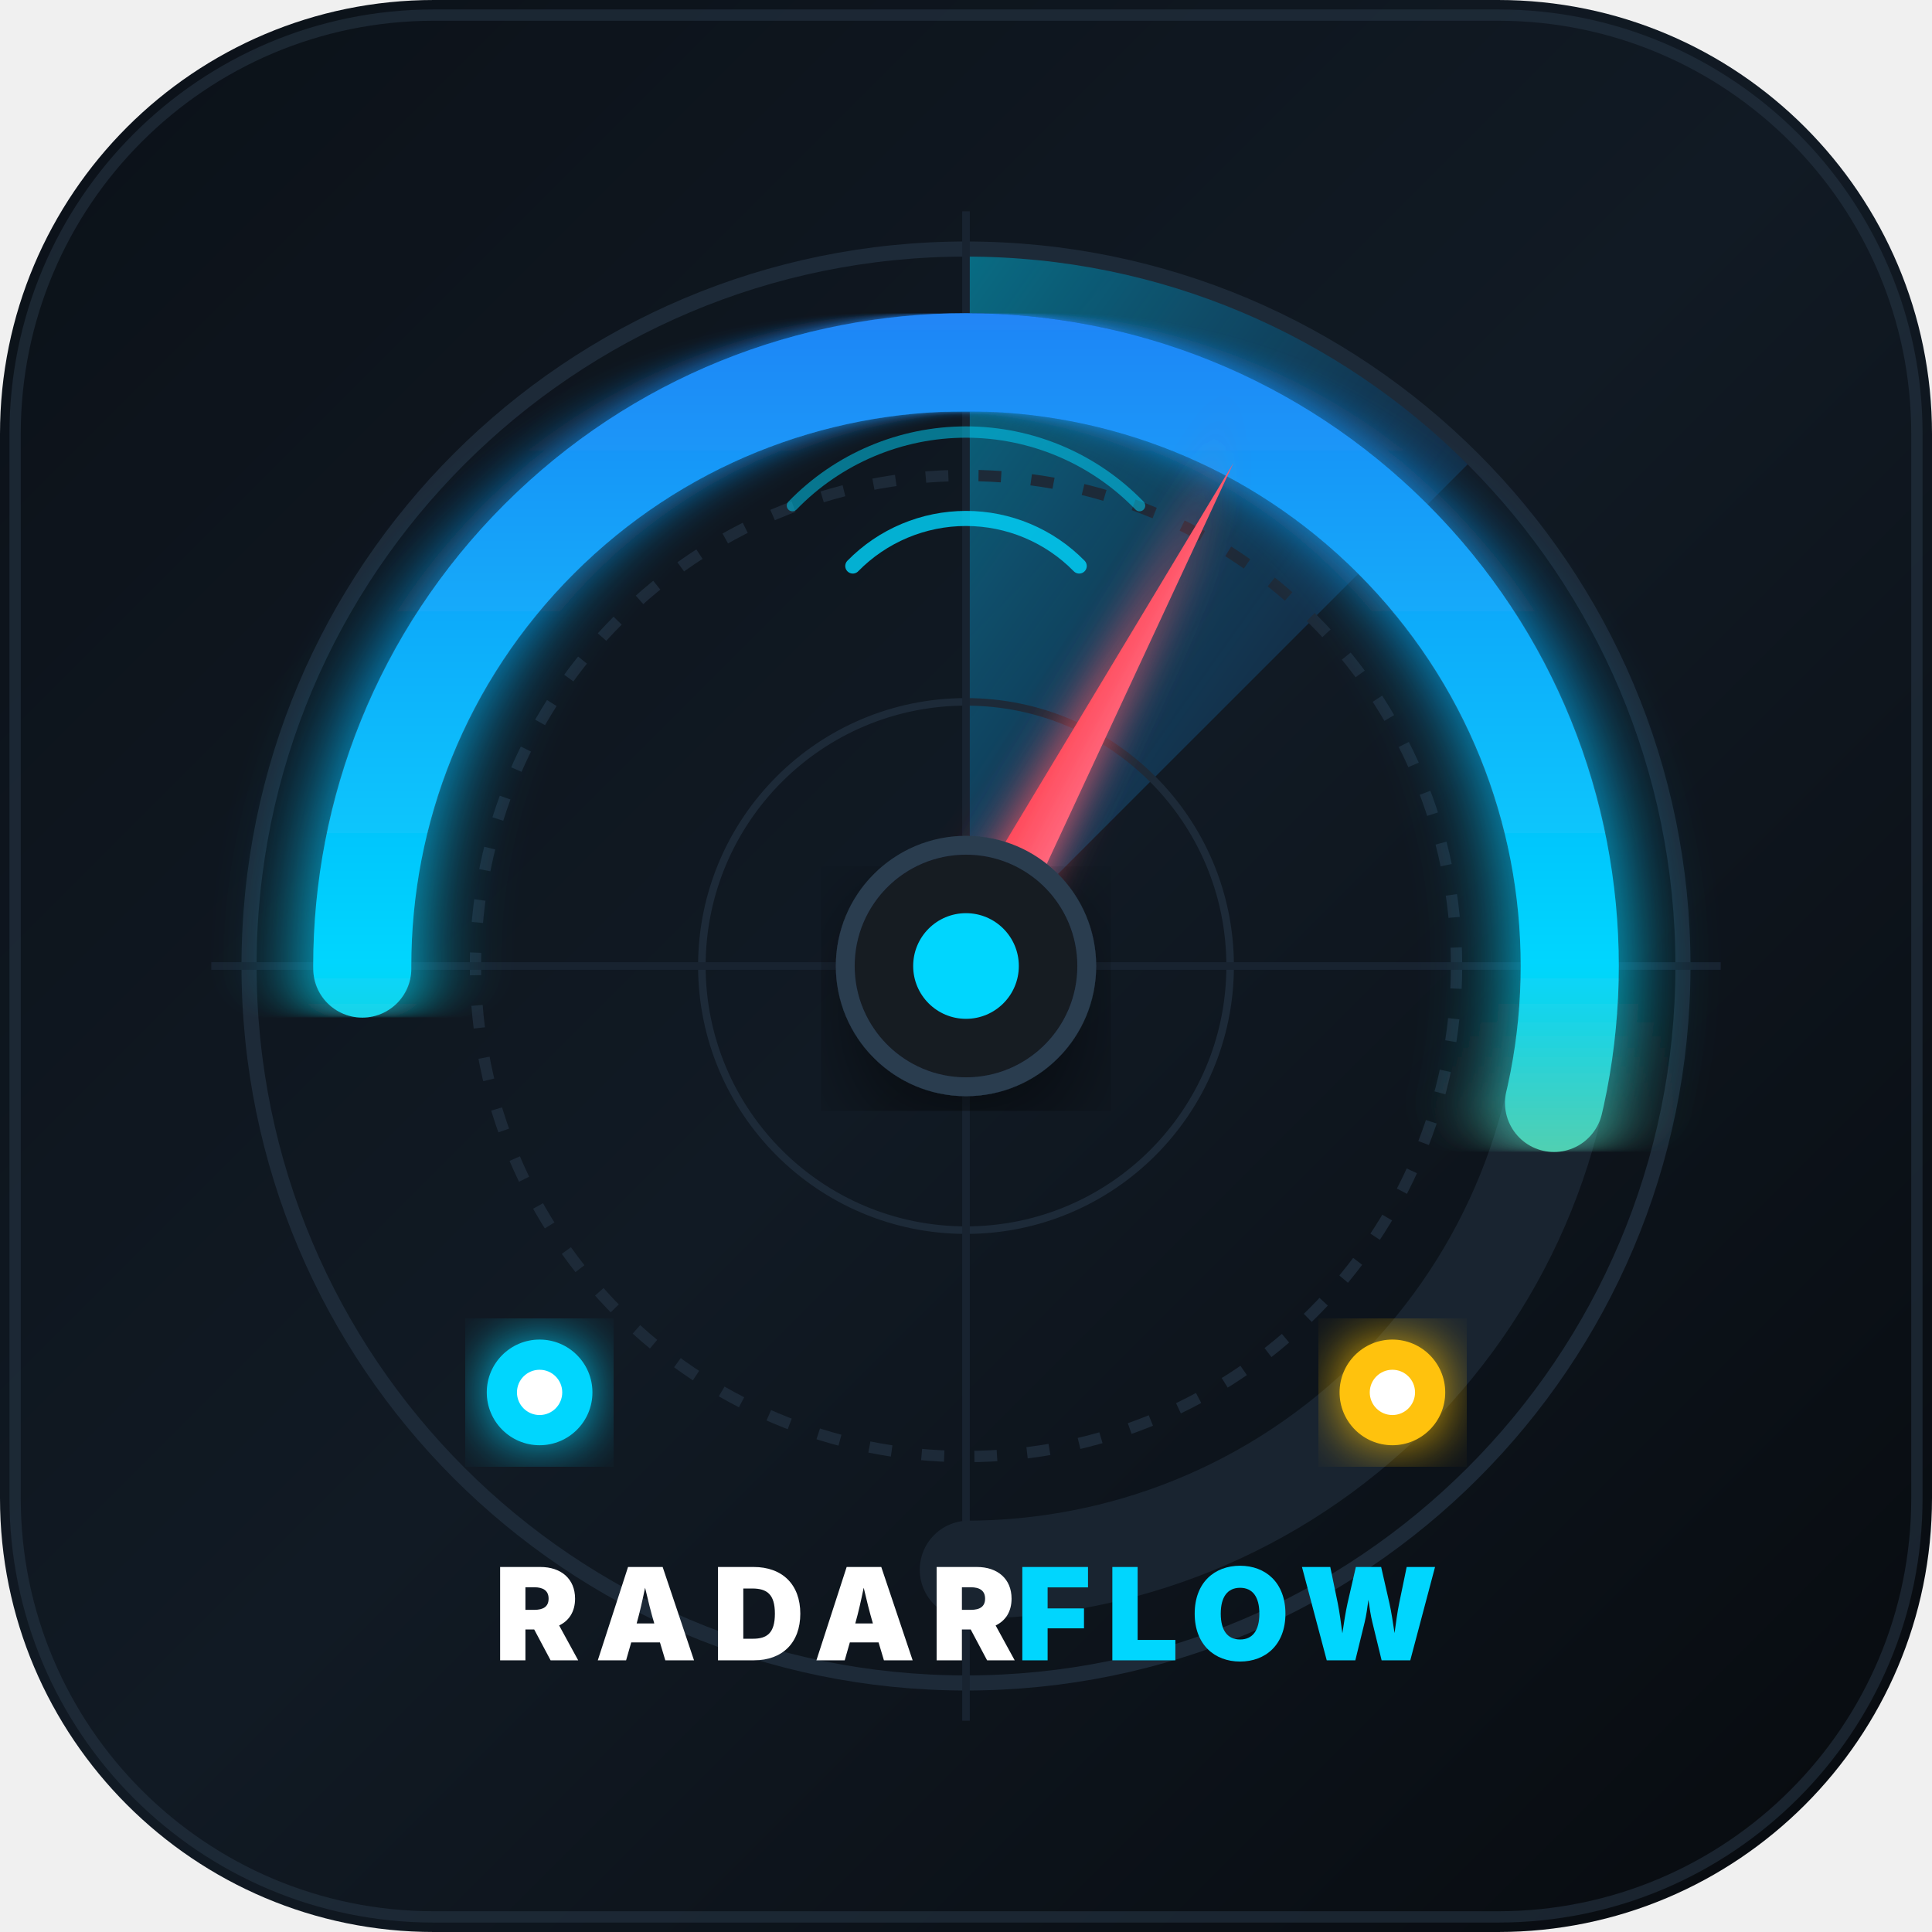
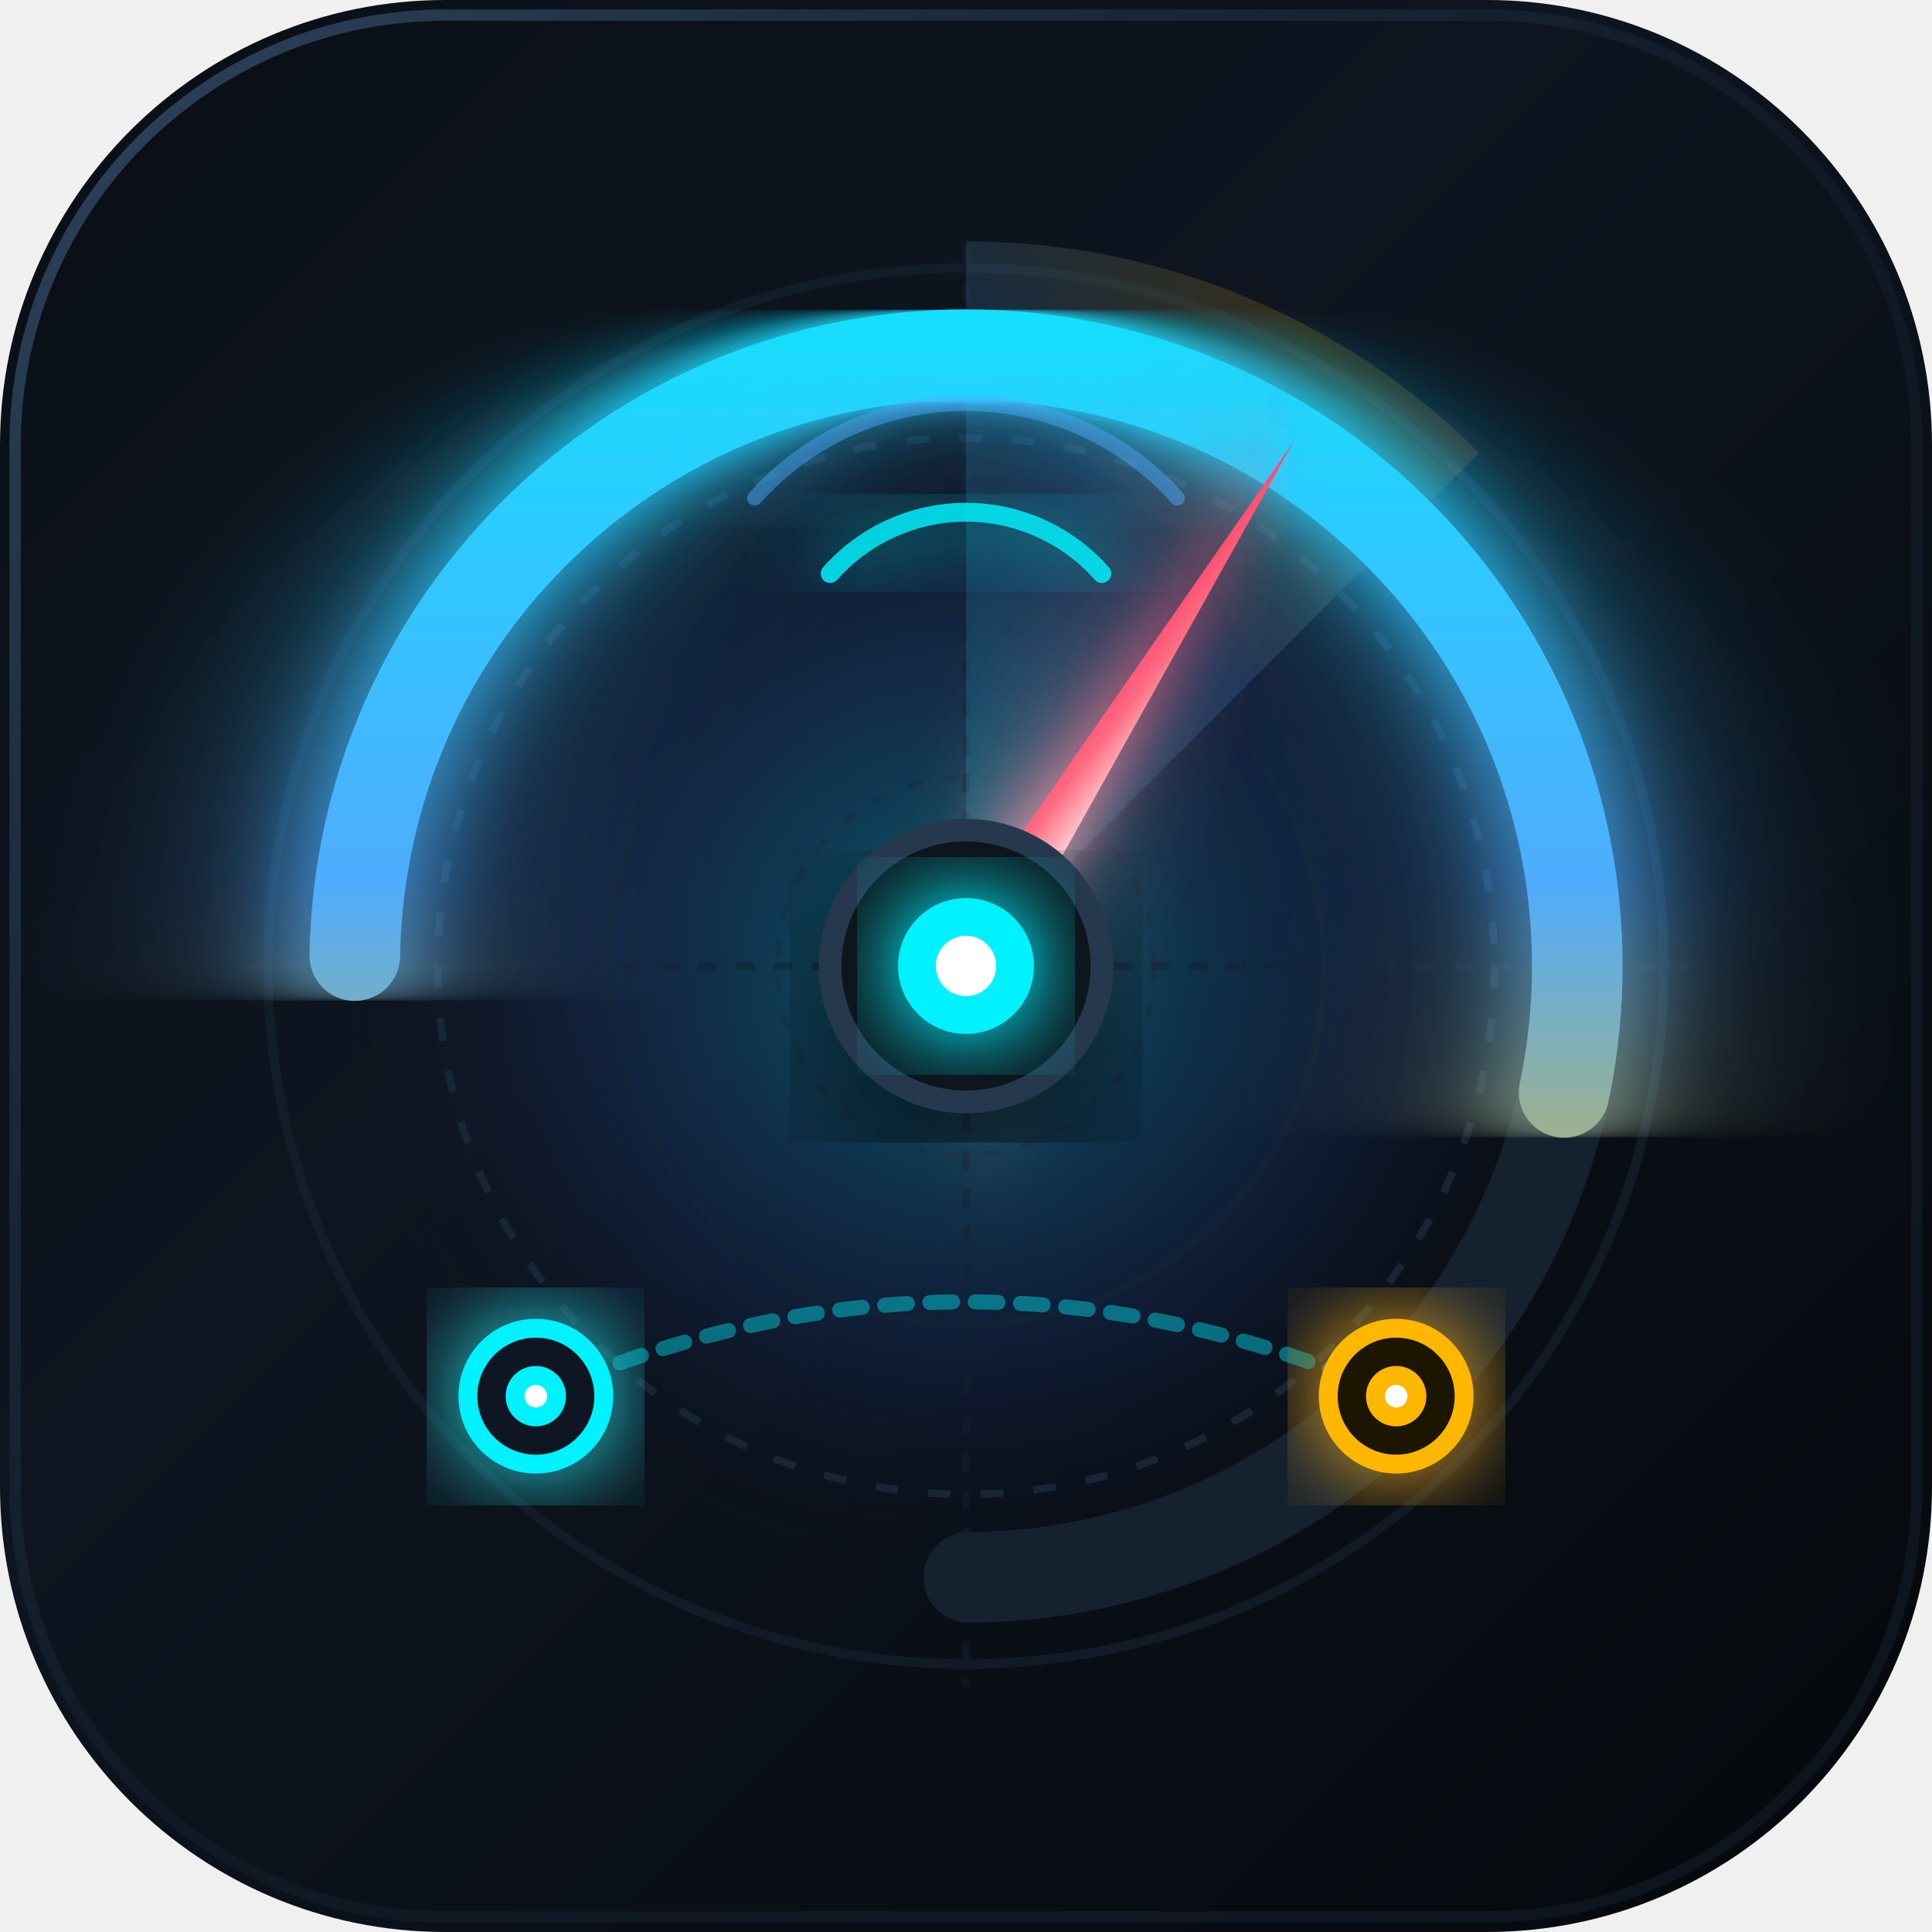
<svg xmlns="http://www.w3.org/2000/svg" viewBox="0 0 512 512" width="512" height="512">
  <defs>
    <linearGradient id="bgGrad" x1="0%" y1="0%" x2="100%" y2="100%">
-       <stop offset="0%" stop-color="#0b1118" />
-       <stop offset="50%" stop-color="#111a24" />
-       <stop offset="100%" stop-color="#070a0e" />
+       <stop offset="0%" stop-color="#0a0f16" />
+       <stop offset="40%" stop-color="#0e1520" />
+       <stop offset="100%" stop-color="#05080c" />
    </linearGradient>
-     <linearGradient id="speedArc" x1="0%" y1="100%" x2="100%" y2="0%">
-       <stop offset="0%" stop-color="#2a6df4" />
-       <stop offset="50%" stop-color="#00d6fe" />
-       <stop offset="85%" stop-color="#ffc20e" />
-       <stop offset="100%" stop-color="#ff4757" />
+     <linearGradient id="glassBorder" x1="0%" y1="0%" x2="100%" y2="100%">
+       <stop offset="0%" stop-color="#385473" stop-opacity="0.8" />
+       <stop offset="50%" stop-color="#192838" stop-opacity="0.3" />
+       <stop offset="100%" stop-color="#0d151f" stop-opacity="0.9" />
    </linearGradient>
-     <linearGradient id="radarBeam" x1="0%" y1="0%" x2="100%" y2="100%">
-       <stop offset="0%" stop-color="#00d6fe" stop-opacity="0.45" />
-       <stop offset="100%" stop-color="#2a6df4" stop-opacity="0.0" />
+     <linearGradient id="neonFlow" x1="0%" y1="100%" x2="100%" y2="0%">
+       <stop offset="0%" stop-color="#00f2fe" />
+       <stop offset="45%" stop-color="#4facfe" />
+       <stop offset="78%" stop-color="#ffb703" />
+       <stop offset="100%" stop-color="#ff2a5f" />
    </linearGradient>
-     <linearGradient id="needleGrad" x1="0%" y1="0%" x2="100%" y2="0%">
-       <stop offset="0%" stop-color="#ff4757" />
-       <stop offset="100%" stop-color="#ff6b81" />
+     <radialGradient id="radarSweep" cx="50%" cy="50%" r="50%">
+       <stop offset="0%" stop-color="#00f2fe" stop-opacity="0.35" />
+       <stop offset="60%" stop-color="#2a6df4" stop-opacity="0.12" />
+       <stop offset="100%" stop-color="#000000" stop-opacity="0" />
+     </radialGradient>
+     <linearGradient id="needleGrad" x1="0%" y1="0%" x2="100%" y2="100%">
+       <stop offset="0%" stop-color="#ff2a5f" />
+       <stop offset="50%" stop-color="#ff6b81" />
+       <stop offset="100%" stop-color="#ffffff" />
    </linearGradient>
-     <filter id="glow" x="-20%" y="-20%" width="140%" height="140%">
-       <feGaussianBlur stdDeviation="8" result="blur" />
-       <feComposite in="SourceGraphic" in2="blur" operator="over" />
+     <filter id="superGlow" x="-30%" y="-30%" width="160%" height="160%">
+       <feGaussianBlur stdDeviation="10" result="blur1" />
+       <feGaussianBlur stdDeviation="22" result="blur2" />
+       <feMerge>
+         <feMergeNode in="blur2" />
+         <feMergeNode in="blur1" />
+         <feMergeNode in="SourceGraphic" />
+       </feMerge>
    </filter>
-     <filter id="softShadow" x="-10%" y="-10%" width="120%" height="120%">
-       <feDropShadow dx="0" dy="12" stdDeviation="16" flood-color="#000000" flood-opacity="0.6" />
+     <filter id="shadow3D" x="-15%" y="-15%" width="130%" height="130%">
+       <feDropShadow dx="0" dy="16" stdDeviation="20" flood-color="#000000" flood-opacity="0.7" />
    </filter>
  </defs>
-   <rect width="512" height="512" rx="115" fill="url(#bgGrad)" />
-   <rect width="504" height="504" x="4" y="4" rx="111" fill="none" stroke="#253342" stroke-width="3" opacity="0.6" />
-   <path d="M 256 256 L 390 122 A 190 190 0 0 0 256 66 Z" fill="url(#radarBeam)" />
-   <circle cx="256" cy="256" r="190" fill="none" stroke="#1d2a38" stroke-width="4" />
-   <circle cx="256" cy="256" r="130" fill="none" stroke="#1d2a38" stroke-width="3" stroke-dasharray="6 8" />
-   <circle cx="256" cy="256" r="70" fill="none" stroke="#1d2a38" stroke-width="2" />
-   <line x1="256" y1="56" x2="256" y2="456" stroke="#182330" stroke-width="2" />
-   <line x1="56" y1="256" x2="456" y2="256" stroke="#182330" stroke-width="2" />
-   <circle cx="256" cy="256" r="160" fill="none" stroke="#192430" stroke-width="26" stroke-linecap="round" stroke-dasharray="754 1005" stroke-dashoffset="-125" transform="rotate(135 256 256)" />
-   <circle cx="256" cy="256" r="160" fill="none" stroke="url(#speedArc)" stroke-width="26" stroke-linecap="round" stroke-dasharray="540 1005" stroke-dashoffset="-125" transform="rotate(135 256 256)" filter="url(#glow)" />
-   <circle cx="143" cy="369" r="14" fill="#00d6fe" filter="url(#glow)" />
-   <circle cx="143" cy="369" r="6" fill="#ffffff" />
-   <circle cx="369" cy="369" r="14" fill="#ffc20e" filter="url(#glow)" />
-   <circle cx="369" cy="369" r="6" fill="#ffffff" />
-   <polygon points="256,105 264,256 248,256" fill="url(#needleGrad)" filter="url(#glow)" transform="rotate(28 256 256)" />
-   <circle cx="256" cy="256" r="32" fill="#141c24" stroke="#2c3c4f" stroke-width="5" filter="url(#softShadow)" />
-   <circle cx="256" cy="256" r="14" fill="#00d6fe" />
-   <path d="M 226 150 A 42 42 0 0 1 286 150" fill="none" stroke="#00d6fe" stroke-width="4" stroke-linecap="round" opacity="0.8" />
-   <path d="M 210 134 A 64 64 0 0 1 302 134" fill="none" stroke="#00d6fe" stroke-width="3" stroke-linecap="round" opacity="0.5" />
-   <text x="256" y="440" font-family="system-ui, -apple-system, sans-serif" font-size="34" font-weight="900" letter-spacing="4" fill="#ffffff" text-anchor="middle">RADAR<tspan fill="#00d6fe">FLOW</tspan>
-   </text>
+   <rect width="512" height="512" rx="118" fill="url(#bgGrad)" />
+   <rect width="504" height="504" x="4" y="4" rx="114" fill="none" stroke="url(#glassBorder)" stroke-width="3" />
+   <circle cx="256" cy="256" r="170" fill="url(#radarSweep)" />
+   <circle cx="256" cy="256" r="185" fill="none" stroke="#162332" stroke-width="2.5" opacity="0.6" />
+   <circle cx="256" cy="256" r="140" fill="none" stroke="#1a2a3c" stroke-width="2" stroke-dasharray="6 8" opacity="0.8" />
+   <circle cx="256" cy="256" r="95" fill="none" stroke="#162332" stroke-width="2" opacity="0.5" />
+   <circle cx="256" cy="256" r="50" fill="none" stroke="#1a2a3c" stroke-width="1.5" stroke-dasharray="4 6" opacity="0.5" />
+   <line x1="256" y1="65" x2="256" y2="447" stroke="#14202e" stroke-width="2" stroke-dasharray="5 5" opacity="0.5" />
+   <line x1="65" y1="256" x2="447" y2="256" stroke="#14202e" stroke-width="2" stroke-dasharray="5 5" opacity="0.5" />
+   <path d="M 256 256 L 392 120 A 192 192 0 0 0 256 64 Z" fill="url(#neonFlow)" opacity="0.16" />
+   <circle cx="256" cy="256" r="162" fill="none" stroke="#15212e" stroke-width="24" stroke-linecap="round" stroke-dasharray="760 1020" stroke-dashoffset="-130" transform="rotate(135 256 256)" />
+   <circle cx="256" cy="256" r="162" fill="none" stroke="url(#neonFlow)" stroke-width="24" stroke-linecap="round" stroke-dasharray="540 1020" stroke-dashoffset="-130" transform="rotate(135 256 256)" filter="url(#superGlow)" />
+   <path d="M 142 370 Q 256 320 370 370" fill="none" stroke="#00f2fe" stroke-width="4" stroke-linecap="round" opacity="0.4" stroke-dasharray="6 6" />
+   <g filter="url(#superGlow)">
+     <circle cx="142" cy="370" r="18" fill="#091420" stroke="#00f2fe" stroke-width="5" />
+     <circle cx="142" cy="370" r="8" fill="#00f2fe" />
+     <circle cx="142" cy="370" r="3" fill="#ffffff" />
+   </g>
+   <g filter="url(#superGlow)">
+     <circle cx="370" cy="370" r="18" fill="#1c1605" stroke="#ffb703" stroke-width="5" />
+     <circle cx="370" cy="370" r="8" fill="#ffb703" />
+     <circle cx="370" cy="370" r="3" fill="#ffffff" />
+   </g>
+   <polygon points="256,92 264,256 248,256" fill="url(#needleGrad)" filter="url(#superGlow)" transform="rotate(32 256 256)" />
+   <circle cx="256" cy="256" r="36" fill="#0d141e" stroke="#25384d" stroke-width="6" filter="url(#shadow3D)" />
+   <circle cx="256" cy="256" r="18" fill="#00f2fe" filter="url(#superGlow)" />
+   <circle cx="256" cy="256" r="8" fill="#ffffff" />
+   <path d="M 220 152 A 48 48 0 0 1 292 152" fill="none" stroke="#00f2fe" stroke-width="5" stroke-linecap="round" opacity="0.85" filter="url(#superGlow)" />
+   <path d="M 200 132 A 75 75 0 0 1 312 132" fill="none" stroke="#4facfe" stroke-width="4" stroke-linecap="round" opacity="0.5" filter="url(#superGlow)" />
</svg>
